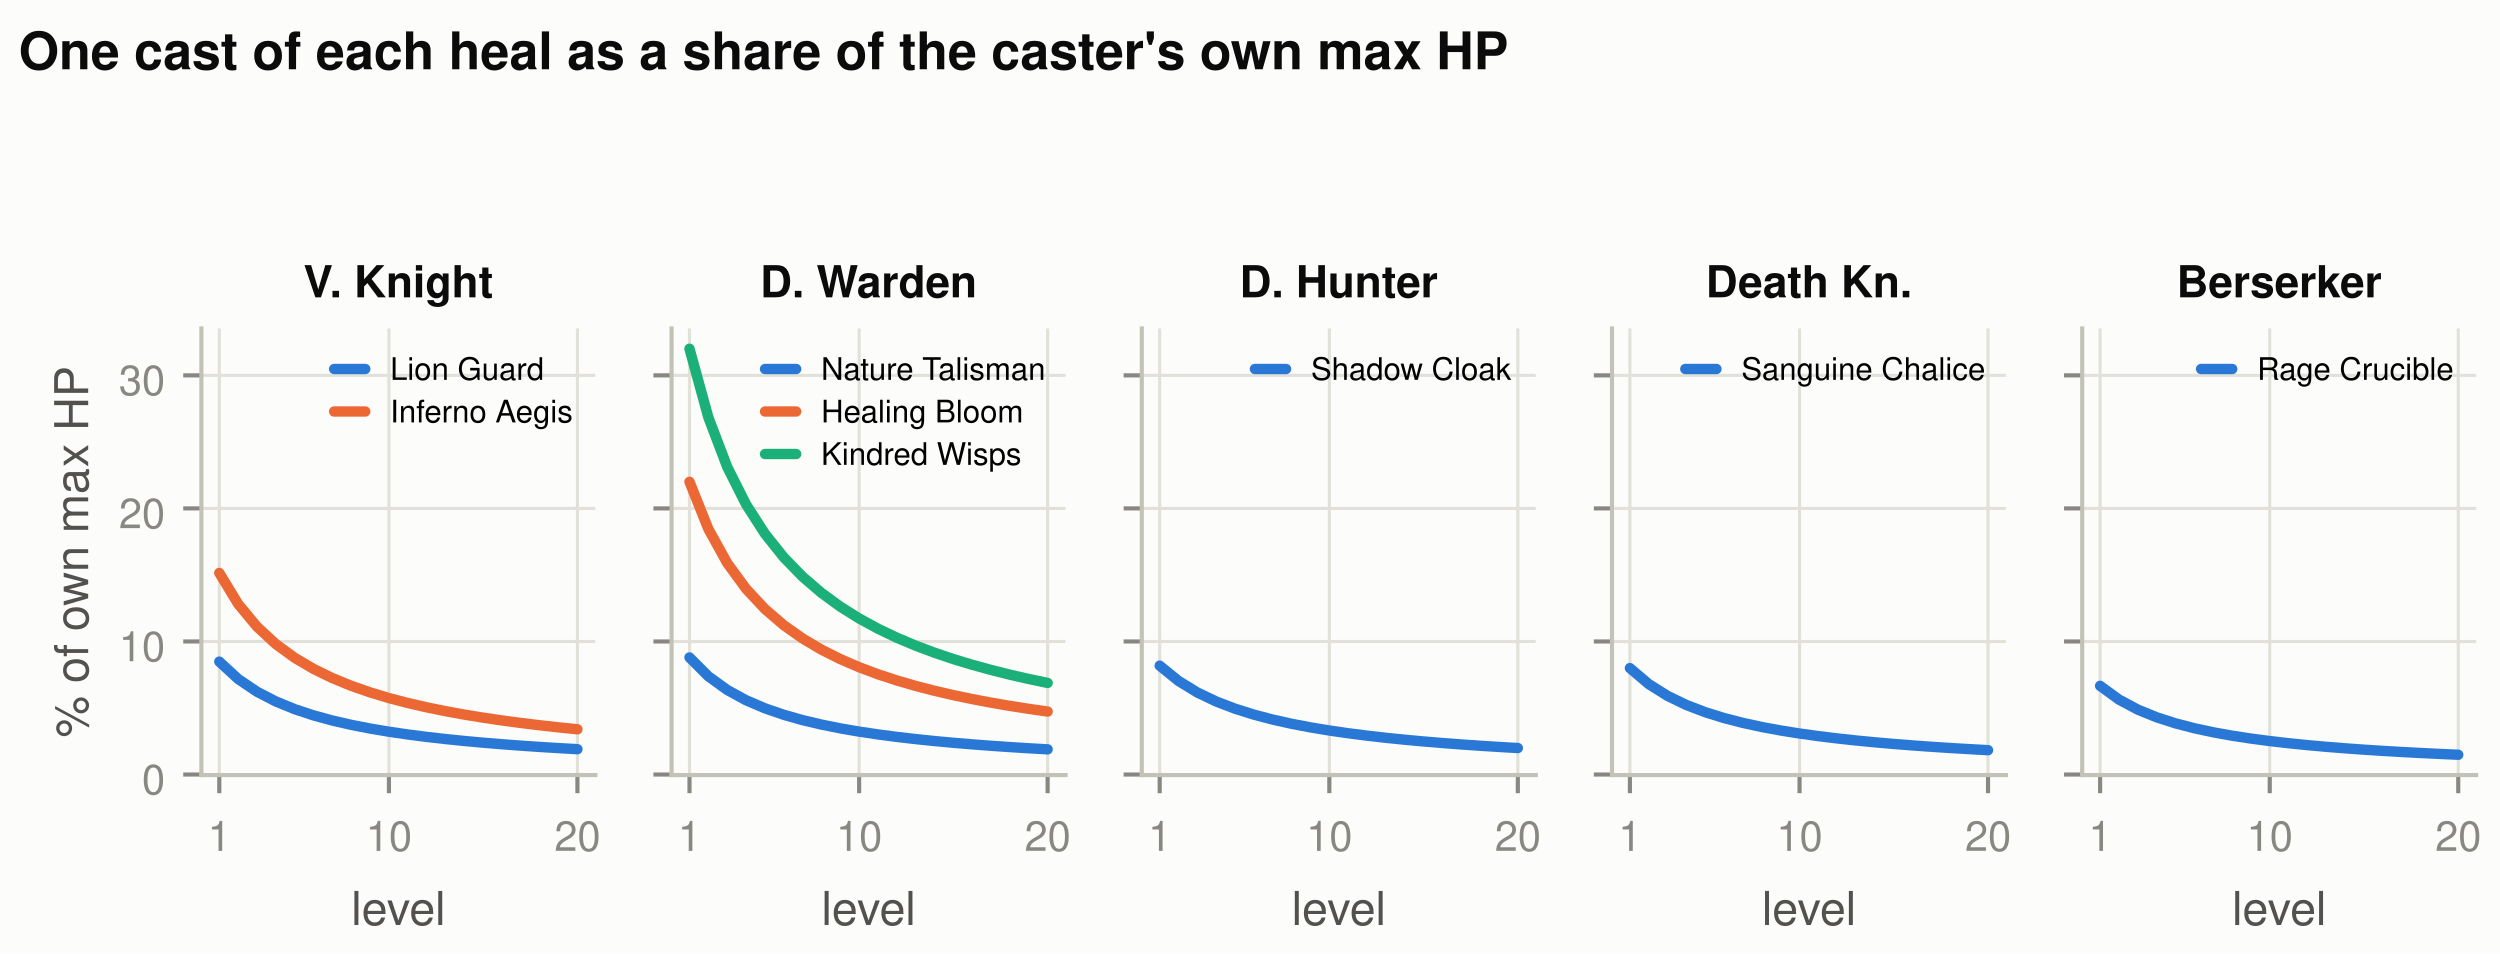
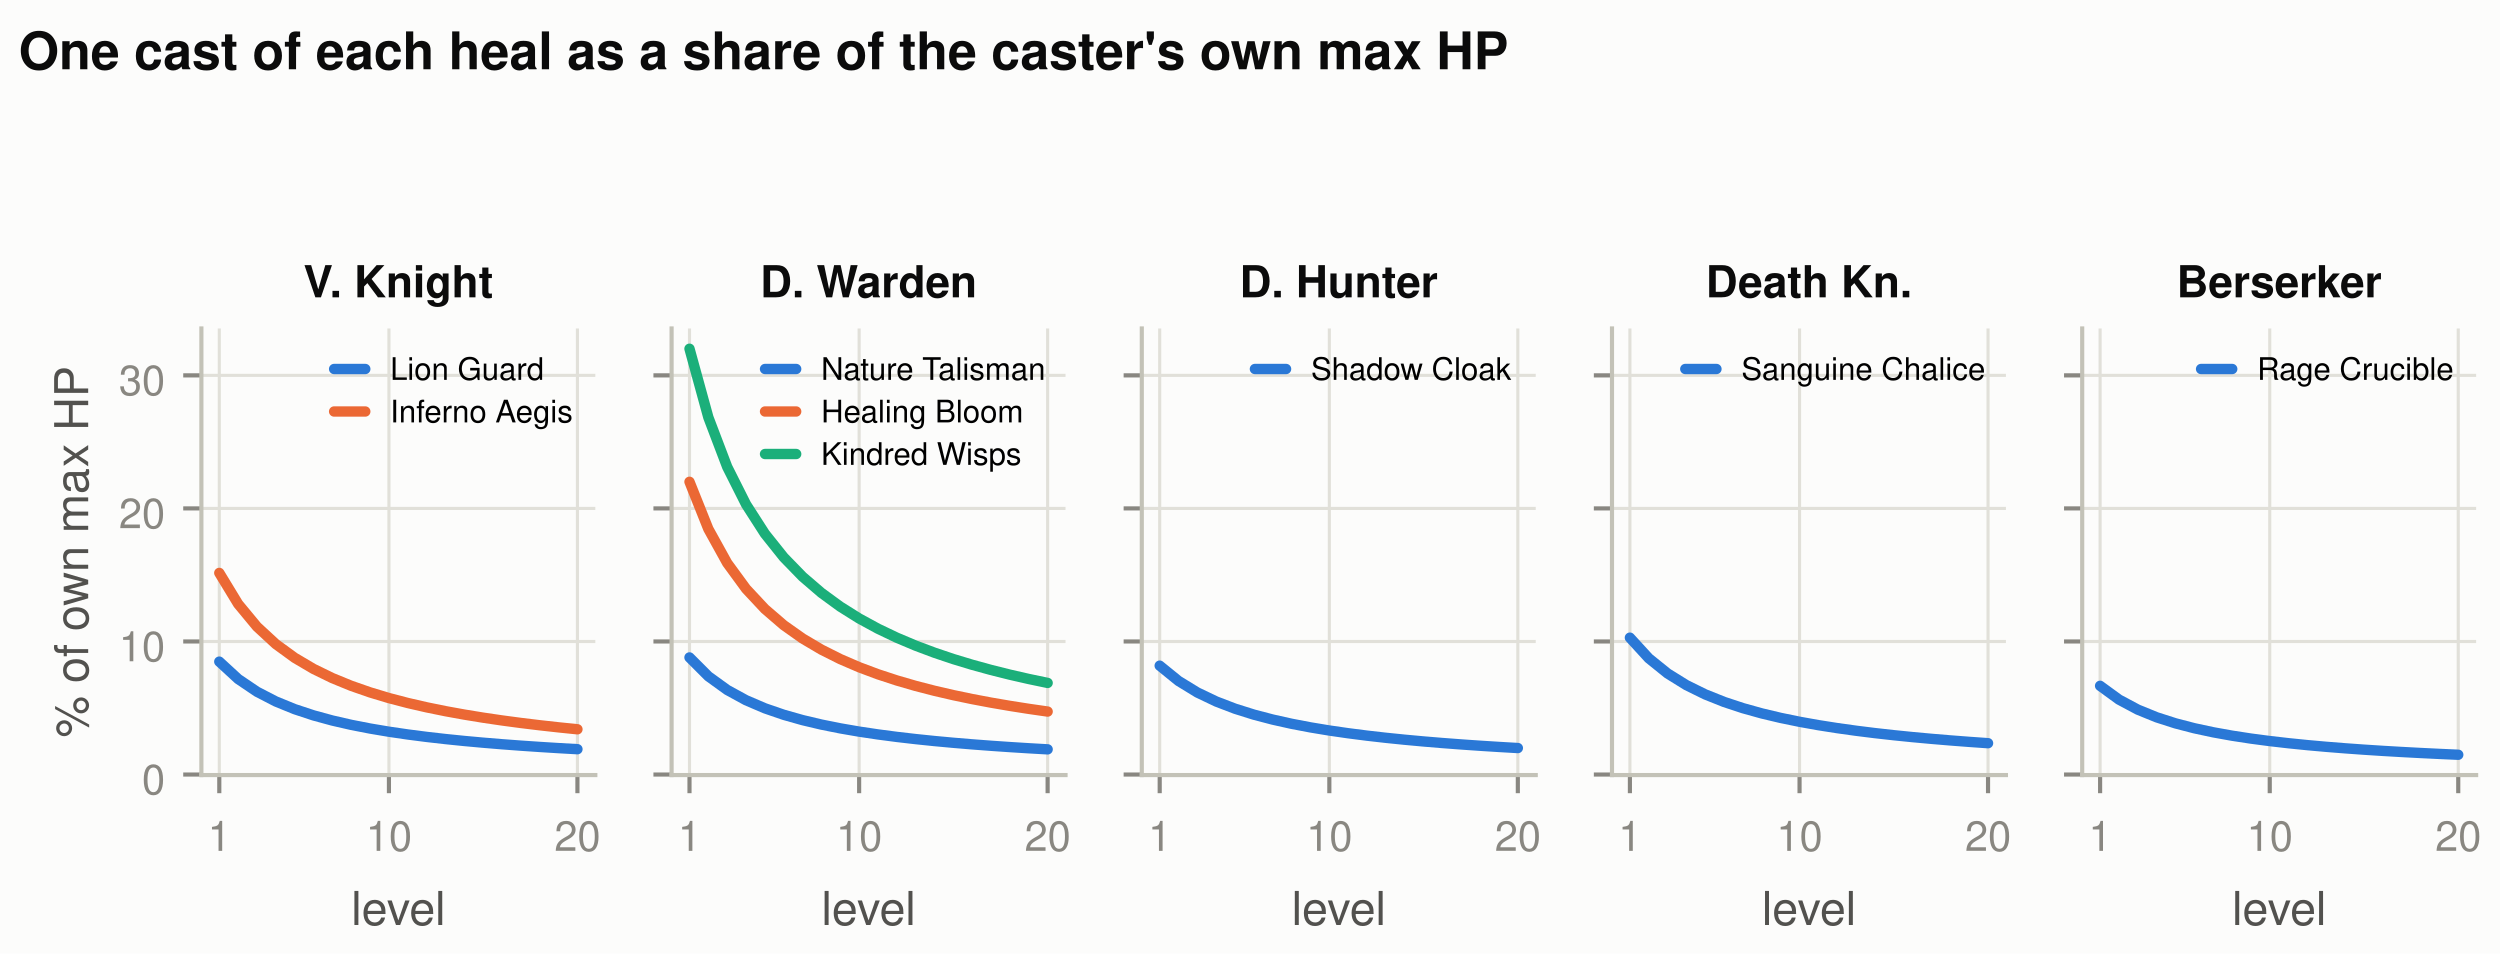
<svg xmlns="http://www.w3.org/2000/svg" xmlns:xlink="http://www.w3.org/1999/xlink" width="481.707pt" height="183.744pt" viewBox="0 0 481.707 183.744" version="1.1">
  <defs>
    <style type="text/css">*{stroke-linejoin: round; stroke-linecap: butt}</style>
  </defs>
  <g id="figure_1">
    <g id="patch_1">
      <path d="M 0 183.744  L 481.707 183.744  L 481.707 -0  L 0 -0  z " style="fill: #fcfcfb" />
    </g>
    <g id="axes_1">
      <g id="patch_2">
        <path d="M 38.804 149.339  L 114.71 149.339  L 114.71 63.288  L 38.804 63.288  z " style="fill: #fcfcfb" />
      </g>
      <g id="matplotlib.axis_1">
        <g id="xtick_1">
          <g id="line2d_1">
-             <path d="M 42.254 149.339  L 42.254 63.288  " clip-path="url(#p8b435a1a12)" style="fill: none; stroke: #e1e0d9; stroke-width: 0.6; stroke-linecap: round" />
+             <path d="M 42.254 149.339  L 42.254 63.288  " clip-path="url(#p98f40de421)" style="fill: none; stroke: #e1e0d9; stroke-width: 0.6; stroke-linecap: round" />
          </g>
          <g id="line2d_2">
            <defs>
-               <path id="m14402cba30" d="M 0 0  L 0 3.5  " style="stroke: #898781; stroke-width: 0.8" />
+               <path id="mffaf323fe4" d="M 0 0  L 0 3.5  " style="stroke: #898781; stroke-width: 0.8" />
            </defs>
            <g>
-               <use xlink:href="#m14402cba30" x="42.254" y="149.339" style="fill: #898781; stroke: #898781; stroke-width: 0.8" />
+               <use xlink:href="#mffaf323fe4" x="42.254" y="149.339" style="fill: #898781; stroke: #898781; stroke-width: 0.8" />
            </g>
          </g>
          <g id="text_1">
            <text style="font-size: 8px; font-family: 'Helvetica Neue', 'Helvetica', 'Arial', 'DejaVu Sans'; text-anchor: middle; fill: #898781" x="42.254" y="163.955" transform="rotate(-0 42.25428 163.955)">1</text>
          </g>
        </g>
        <g id="xtick_2">
          <g id="line2d_3">
-             <path d="M 74.941 149.339  L 74.941 63.288  " clip-path="url(#p8b435a1a12)" style="fill: none; stroke: #e1e0d9; stroke-width: 0.6; stroke-linecap: round" />
+             <path d="M 74.941 149.339  L 74.941 63.288  " clip-path="url(#p98f40de421)" style="fill: none; stroke: #e1e0d9; stroke-width: 0.6; stroke-linecap: round" />
          </g>
          <g id="line2d_4">
            <g>
-               <use xlink:href="#m14402cba30" x="74.941" y="149.339" style="fill: #898781; stroke: #898781; stroke-width: 0.8" />
+               <use xlink:href="#mffaf323fe4" x="74.941" y="149.339" style="fill: #898781; stroke: #898781; stroke-width: 0.8" />
            </g>
          </g>
          <g id="text_2">
            <text style="font-size: 8px; font-family: 'Helvetica Neue', 'Helvetica', 'Arial', 'DejaVu Sans'; text-anchor: middle; fill: #898781" x="74.941" y="163.955" transform="rotate(-0 74.94115 163.955)">10</text>
          </g>
        </g>
        <g id="xtick_3">
          <g id="line2d_5">
-             <path d="M 111.26 149.339  L 111.26 63.288  " clip-path="url(#p8b435a1a12)" style="fill: none; stroke: #e1e0d9; stroke-width: 0.6; stroke-linecap: round" />
+             <path d="M 111.26 149.339  L 111.26 63.288  " clip-path="url(#p98f40de421)" style="fill: none; stroke: #e1e0d9; stroke-width: 0.6; stroke-linecap: round" />
          </g>
          <g id="line2d_6">
            <g>
-               <use xlink:href="#m14402cba30" x="111.26" y="149.339" style="fill: #898781; stroke: #898781; stroke-width: 0.8" />
+               <use xlink:href="#mffaf323fe4" x="111.26" y="149.339" style="fill: #898781; stroke: #898781; stroke-width: 0.8" />
            </g>
          </g>
          <g id="text_3">
            <text style="font-size: 8px; font-family: 'Helvetica Neue', 'Helvetica', 'Arial', 'DejaVu Sans'; text-anchor: middle; fill: #898781" x="111.26" y="163.955" transform="rotate(-0 111.2599 163.955)">20</text>
          </g>
        </g>
        <g id="text_4">
          <text style="font-size: 9px; font-family: 'Helvetica Neue', 'Helvetica', 'Arial', 'DejaVu Sans'; text-anchor: middle; fill: #52514e" x="76.757" y="178.227" transform="rotate(-0 76.75708 178.227)">level</text>
        </g>
      </g>
      <g id="matplotlib.axis_2">
        <g id="ytick_1">
          <g id="line2d_7">
-             <path d="M 38.804 149.24  L 114.71 149.24  " clip-path="url(#p8b435a1a12)" style="fill: none; stroke: #e1e0d9; stroke-width: 0.6; stroke-linecap: round" />
+             <path d="M 38.804 149.24  L 114.71 149.24  " clip-path="url(#p98f40de421)" style="fill: none; stroke: #e1e0d9; stroke-width: 0.6; stroke-linecap: round" />
          </g>
          <g id="line2d_8">
            <defs>
-               <path id="m0c5c8bc8a0" d="M 0 0  L -3.5 0  " style="stroke: #898781; stroke-width: 0.8" />
+               <path id="mba524ac434" d="M 0 0  L -3.5 0  " style="stroke: #898781; stroke-width: 0.8" />
            </defs>
            <g>
-               <use xlink:href="#m0c5c8bc8a0" x="38.804" y="149.24" style="fill: #898781; stroke: #898781; stroke-width: 0.8" />
+               <use xlink:href="#mba524ac434" x="38.804" y="149.24" style="fill: #898781; stroke: #898781; stroke-width: 0.8" />
            </g>
          </g>
          <g id="text_5">
            <text style="font-size: 8px; font-family: 'Helvetica Neue', 'Helvetica', 'Arial', 'DejaVu Sans'; text-anchor: end; fill: #898781" x="31.804" y="153.048" transform="rotate(-0 31.804 153.0479)">0</text>
          </g>
        </g>
        <g id="ytick_2">
          <g id="line2d_9">
-             <path d="M 38.804 123.602  L 114.71 123.602  " clip-path="url(#p8b435a1a12)" style="fill: none; stroke: #e1e0d9; stroke-width: 0.6; stroke-linecap: round" />
+             <path d="M 38.804 123.602  L 114.71 123.602  " clip-path="url(#p98f40de421)" style="fill: none; stroke: #e1e0d9; stroke-width: 0.6; stroke-linecap: round" />
          </g>
          <g id="line2d_10">
            <g>
-               <use xlink:href="#m0c5c8bc8a0" x="38.804" y="123.602" style="fill: #898781; stroke: #898781; stroke-width: 0.8" />
+               <use xlink:href="#mba524ac434" x="38.804" y="123.602" style="fill: #898781; stroke: #898781; stroke-width: 0.8" />
            </g>
          </g>
          <g id="text_6">
            <text style="font-size: 8px; font-family: 'Helvetica Neue', 'Helvetica', 'Arial', 'DejaVu Sans'; text-anchor: end; fill: #898781" x="31.804" y="127.41" transform="rotate(-0 31.804 127.4101)">10</text>
          </g>
        </g>
        <g id="ytick_3">
          <g id="line2d_11">
-             <path d="M 38.804 97.964  L 114.71 97.964  " clip-path="url(#p8b435a1a12)" style="fill: none; stroke: #e1e0d9; stroke-width: 0.6; stroke-linecap: round" />
+             <path d="M 38.804 97.964  L 114.71 97.964  " clip-path="url(#p98f40de421)" style="fill: none; stroke: #e1e0d9; stroke-width: 0.6; stroke-linecap: round" />
          </g>
          <g id="line2d_12">
            <g>
-               <use xlink:href="#m0c5c8bc8a0" x="38.804" y="97.964" style="fill: #898781; stroke: #898781; stroke-width: 0.8" />
+               <use xlink:href="#mba524ac434" x="38.804" y="97.964" style="fill: #898781; stroke: #898781; stroke-width: 0.8" />
            </g>
          </g>
          <g id="text_7">
            <text style="font-size: 8px; font-family: 'Helvetica Neue', 'Helvetica', 'Arial', 'DejaVu Sans'; text-anchor: end; fill: #898781" x="31.804" y="101.772" transform="rotate(-0 31.804 101.7723)">20</text>
          </g>
        </g>
        <g id="ytick_4">
          <g id="line2d_13">
-             <path d="M 38.804 72.326  L 114.71 72.326  " clip-path="url(#p8b435a1a12)" style="fill: none; stroke: #e1e0d9; stroke-width: 0.6; stroke-linecap: round" />
+             <path d="M 38.804 72.326  L 114.71 72.326  " clip-path="url(#p98f40de421)" style="fill: none; stroke: #e1e0d9; stroke-width: 0.6; stroke-linecap: round" />
          </g>
          <g id="line2d_14">
            <g>
-               <use xlink:href="#m0c5c8bc8a0" x="38.804" y="72.326" style="fill: #898781; stroke: #898781; stroke-width: 0.8" />
+               <use xlink:href="#mba524ac434" x="38.804" y="72.326" style="fill: #898781; stroke: #898781; stroke-width: 0.8" />
            </g>
          </g>
          <g id="text_8">
            <text style="font-size: 8px; font-family: 'Helvetica Neue', 'Helvetica', 'Arial', 'DejaVu Sans'; text-anchor: end; fill: #898781" x="31.804" y="76.134" transform="rotate(-0 31.804 76.13449)">30</text>
          </g>
        </g>
        <g id="text_9">
          <text style="font-size: 9px; font-family: 'Helvetica Neue', 'Helvetica', 'Arial', 'DejaVu Sans'; text-anchor: middle; fill: #52514e" x="16.992" y="106.313" transform="rotate(-90 16.992 106.3132)">% of own max HP</text>
        </g>
      </g>
      <g id="line2d_15">
-         <path d="M 42.254 127.487  L 45.886 130.833  L 49.518 133.287  L 53.15 135.164  L 56.782 136.646  L 60.414 137.845  L 64.046 138.836  L 67.677 139.668  L 71.309 140.377  L 74.941 140.989  L 78.573 141.521  L 82.205 141.989  L 85.837 142.403  L 89.469 142.773  L 93.101 143.104  L 96.732 143.404  L 100.364 143.675  L 103.996 143.922  L 107.628 144.149  L 111.26 144.356  " clip-path="url(#p8b435a1a12)" style="fill: none; stroke: #2a78d6; stroke-width: 2; stroke-linecap: round" />
+         <path d="M 42.254 127.487  L 45.886 130.833  L 49.518 133.287  L 53.15 135.164  L 56.782 136.646  L 60.414 137.845  L 64.046 138.836  L 67.677 139.668  L 71.309 140.377  L 74.941 140.989  L 78.573 141.521  L 82.205 141.989  L 85.837 142.403  L 89.469 142.773  L 93.101 143.104  L 96.732 143.404  L 100.364 143.675  L 103.996 143.922  L 107.628 144.149  L 111.26 144.356  " clip-path="url(#p98f40de421)" style="fill: none; stroke: #2a78d6; stroke-width: 2; stroke-linecap: round" />
      </g>
      <g id="line2d_16">
-         <path d="M 42.254 110.395  L 45.886 116.371  L 49.518 120.753  L 53.15 124.105  L 56.782 126.751  L 60.414 128.892  L 64.046 130.662  L 67.677 132.148  L 71.309 133.414  L 74.941 134.506  L 78.573 135.456  L 82.205 136.291  L 85.837 137.031  L 89.469 137.691  L 93.101 138.284  L 96.732 138.818  L 100.364 139.303  L 103.996 139.744  L 107.628 140.148  L 111.26 140.52  " clip-path="url(#p8b435a1a12)" style="fill: none; stroke: #eb6834; stroke-width: 2; stroke-linecap: round" />
+         <path d="M 42.254 110.395  L 45.886 116.371  L 49.518 120.753  L 53.15 124.105  L 56.782 126.751  L 60.414 128.892  L 64.046 130.662  L 67.677 132.148  L 71.309 133.414  L 74.941 134.506  L 78.573 135.456  L 82.205 136.291  L 85.837 137.031  L 89.469 137.691  L 93.101 138.284  L 96.732 138.818  L 100.364 139.303  L 103.996 139.744  L 107.628 140.148  L 111.26 140.52  " clip-path="url(#p98f40de421)" style="fill: none; stroke: #eb6834; stroke-width: 2; stroke-linecap: round" />
      </g>
      <g id="patch_3">
        <path d="M 38.804 149.339  L 38.804 63.288  " style="fill: none; stroke: #c3c2b7; stroke-width: 0.8; stroke-linejoin: miter; stroke-linecap: square" />
      </g>
      <g id="patch_4">
        <path d="M 38.804 149.339  L 114.71 149.339  " style="fill: none; stroke: #c3c2b7; stroke-width: 0.8; stroke-linejoin: miter; stroke-linecap: square" />
      </g>
      <g id="text_10">
        <text style="font-weight: 600; font-size: 8.5px; font-family: 'Helvetica Neue', 'Helvetica', 'Arial', 'DejaVu Sans'; text-anchor: middle; fill: #0b0b0b" x="76.757" y="57.288" transform="rotate(-0 76.75708 57.2875)">V. Knight</text>
      </g>
      <g id="legend_1">
        <g id="line2d_17">
          <path d="M 64.382 71.1  L 67.382 71.1  L 70.382 71.1  " style="fill: none; stroke: #2a78d6; stroke-width: 2; stroke-linecap: round" />
        </g>
        <g id="text_11">
          <text style="font-size: 6px; font-family: 'Helvetica Neue', 'Helvetica', 'Arial', 'DejaVu Sans'; text-anchor: start" x="75.182" y="73.2" transform="rotate(-0 75.18236 73.1995)">Lion Guard</text>
        </g>
        <g id="line2d_18">
          <path d="M 64.382 79.29  L 67.382 79.29  L 70.382 79.29  " style="fill: none; stroke: #eb6834; stroke-width: 2; stroke-linecap: round" />
        </g>
        <g id="text_12">
          <text style="font-size: 6px; font-family: 'Helvetica Neue', 'Helvetica', 'Arial', 'DejaVu Sans'; text-anchor: start" x="75.182" y="81.389" transform="rotate(-0 75.18236 81.3895)">Inferno Aegis</text>
        </g>
      </g>
    </g>
    <g id="axes_2">
      <g id="patch_5">
        <path d="M 129.404 149.339  L 205.31 149.339  L 205.31 63.288  L 129.404 63.288  z " style="fill: #fcfcfb" />
      </g>
      <g id="matplotlib.axis_3">
        <g id="xtick_4">
          <g id="line2d_19">
-             <path d="M 132.854 149.339  L 132.854 63.288  " clip-path="url(#p618f0d507e)" style="fill: none; stroke: #e1e0d9; stroke-width: 0.6; stroke-linecap: round" />
+             <path d="M 132.854 149.339  L 132.854 63.288  " clip-path="url(#p5b5c1bf24b)" style="fill: none; stroke: #e1e0d9; stroke-width: 0.6; stroke-linecap: round" />
          </g>
          <g id="line2d_20">
            <g>
-               <use xlink:href="#m14402cba30" x="132.854" y="149.339" style="fill: #898781; stroke: #898781; stroke-width: 0.8" />
+               <use xlink:href="#mffaf323fe4" x="132.854" y="149.339" style="fill: #898781; stroke: #898781; stroke-width: 0.8" />
            </g>
          </g>
          <g id="text_13">
            <text style="font-size: 8px; font-family: 'Helvetica Neue', 'Helvetica', 'Arial', 'DejaVu Sans'; text-anchor: middle; fill: #898781" x="132.854" y="163.955" transform="rotate(-0 132.8543 163.955)">1</text>
          </g>
        </g>
        <g id="xtick_5">
          <g id="line2d_21">
-             <path d="M 165.541 149.339  L 165.541 63.288  " clip-path="url(#p618f0d507e)" style="fill: none; stroke: #e1e0d9; stroke-width: 0.6; stroke-linecap: round" />
+             <path d="M 165.541 149.339  L 165.541 63.288  " clip-path="url(#p5b5c1bf24b)" style="fill: none; stroke: #e1e0d9; stroke-width: 0.6; stroke-linecap: round" />
          </g>
          <g id="line2d_22">
            <g>
-               <use xlink:href="#m14402cba30" x="165.541" y="149.339" style="fill: #898781; stroke: #898781; stroke-width: 0.8" />
+               <use xlink:href="#mffaf323fe4" x="165.541" y="149.339" style="fill: #898781; stroke: #898781; stroke-width: 0.8" />
            </g>
          </g>
          <g id="text_14">
            <text style="font-size: 8px; font-family: 'Helvetica Neue', 'Helvetica', 'Arial', 'DejaVu Sans'; text-anchor: middle; fill: #898781" x="165.541" y="163.955" transform="rotate(-0 165.5411 163.955)">10</text>
          </g>
        </g>
        <g id="xtick_6">
          <g id="line2d_23">
-             <path d="M 201.86 149.339  L 201.86 63.288  " clip-path="url(#p618f0d507e)" style="fill: none; stroke: #e1e0d9; stroke-width: 0.6; stroke-linecap: round" />
+             <path d="M 201.86 149.339  L 201.86 63.288  " clip-path="url(#p5b5c1bf24b)" style="fill: none; stroke: #e1e0d9; stroke-width: 0.6; stroke-linecap: round" />
          </g>
          <g id="line2d_24">
            <g>
-               <use xlink:href="#m14402cba30" x="201.86" y="149.339" style="fill: #898781; stroke: #898781; stroke-width: 0.8" />
+               <use xlink:href="#mffaf323fe4" x="201.86" y="149.339" style="fill: #898781; stroke: #898781; stroke-width: 0.8" />
            </g>
          </g>
          <g id="text_15">
            <text style="font-size: 8px; font-family: 'Helvetica Neue', 'Helvetica', 'Arial', 'DejaVu Sans'; text-anchor: middle; fill: #898781" x="201.86" y="163.955" transform="rotate(-0 201.8599 163.955)">20</text>
          </g>
        </g>
        <g id="text_16">
          <text style="font-size: 9px; font-family: 'Helvetica Neue', 'Helvetica', 'Arial', 'DejaVu Sans'; text-anchor: middle; fill: #52514e" x="167.357" y="178.227" transform="rotate(-0 167.3571 178.227)">level</text>
        </g>
      </g>
      <g id="matplotlib.axis_4">
        <g id="ytick_5">
          <g id="line2d_25">
-             <path d="M 129.404 149.24  L 205.31 149.24  " clip-path="url(#p618f0d507e)" style="fill: none; stroke: #e1e0d9; stroke-width: 0.6; stroke-linecap: round" />
+             <path d="M 129.404 149.24  L 205.31 149.24  " clip-path="url(#p5b5c1bf24b)" style="fill: none; stroke: #e1e0d9; stroke-width: 0.6; stroke-linecap: round" />
          </g>
          <g id="line2d_26">
            <g>
-               <use xlink:href="#m0c5c8bc8a0" x="129.404" y="149.24" style="fill: #898781; stroke: #898781; stroke-width: 0.8" />
+               <use xlink:href="#mba524ac434" x="129.404" y="149.24" style="fill: #898781; stroke: #898781; stroke-width: 0.8" />
            </g>
          </g>
        </g>
        <g id="ytick_6">
          <g id="line2d_27">
-             <path d="M 129.404 123.602  L 205.31 123.602  " clip-path="url(#p618f0d507e)" style="fill: none; stroke: #e1e0d9; stroke-width: 0.6; stroke-linecap: round" />
+             <path d="M 129.404 123.602  L 205.31 123.602  " clip-path="url(#p5b5c1bf24b)" style="fill: none; stroke: #e1e0d9; stroke-width: 0.6; stroke-linecap: round" />
          </g>
          <g id="line2d_28">
            <g>
-               <use xlink:href="#m0c5c8bc8a0" x="129.404" y="123.602" style="fill: #898781; stroke: #898781; stroke-width: 0.8" />
+               <use xlink:href="#mba524ac434" x="129.404" y="123.602" style="fill: #898781; stroke: #898781; stroke-width: 0.8" />
            </g>
          </g>
        </g>
        <g id="ytick_7">
          <g id="line2d_29">
-             <path d="M 129.404 97.964  L 205.31 97.964  " clip-path="url(#p618f0d507e)" style="fill: none; stroke: #e1e0d9; stroke-width: 0.6; stroke-linecap: round" />
+             <path d="M 129.404 97.964  L 205.31 97.964  " clip-path="url(#p5b5c1bf24b)" style="fill: none; stroke: #e1e0d9; stroke-width: 0.6; stroke-linecap: round" />
          </g>
          <g id="line2d_30">
            <g>
-               <use xlink:href="#m0c5c8bc8a0" x="129.404" y="97.964" style="fill: #898781; stroke: #898781; stroke-width: 0.8" />
+               <use xlink:href="#mba524ac434" x="129.404" y="97.964" style="fill: #898781; stroke: #898781; stroke-width: 0.8" />
            </g>
          </g>
        </g>
        <g id="ytick_8">
          <g id="line2d_31">
-             <path d="M 129.404 72.326  L 205.31 72.326  " clip-path="url(#p618f0d507e)" style="fill: none; stroke: #e1e0d9; stroke-width: 0.6; stroke-linecap: round" />
+             <path d="M 129.404 72.326  L 205.31 72.326  " clip-path="url(#p5b5c1bf24b)" style="fill: none; stroke: #e1e0d9; stroke-width: 0.6; stroke-linecap: round" />
          </g>
          <g id="line2d_32">
            <g>
-               <use xlink:href="#m0c5c8bc8a0" x="129.404" y="72.326" style="fill: #898781; stroke: #898781; stroke-width: 0.8" />
+               <use xlink:href="#mba524ac434" x="129.404" y="72.326" style="fill: #898781; stroke: #898781; stroke-width: 0.8" />
            </g>
          </g>
        </g>
      </g>
      <g id="line2d_33">
-         <path d="M 132.854 126.679  L 136.486 130.313  L 140.118 132.938  L 143.75 134.924  L 147.382 136.479  L 151.014 137.729  L 154.646 138.756  L 158.277 139.615  L 161.909 140.343  L 165.541 140.97  L 169.173 141.513  L 172.805 141.99  L 176.437 142.411  L 180.069 142.786  L 183.701 143.122  L 187.332 143.425  L 190.964 143.699  L 194.596 143.949  L 198.228 144.177  L 201.86 144.386  " clip-path="url(#p618f0d507e)" style="fill: none; stroke: #2a78d6; stroke-width: 2; stroke-linecap: round" />
+         <path d="M 132.854 126.679  L 136.486 130.313  L 140.118 132.938  L 143.75 134.924  L 147.382 136.479  L 151.014 137.729  L 154.646 138.756  L 158.277 139.615  L 161.909 140.343  L 165.541 140.97  L 169.173 141.513  L 172.805 141.99  L 176.437 142.411  L 180.069 142.786  L 183.701 143.122  L 187.332 143.425  L 190.964 143.699  L 194.596 143.949  L 198.228 144.177  L 201.86 144.386  " clip-path="url(#p5b5c1bf24b)" style="fill: none; stroke: #2a78d6; stroke-width: 2; stroke-linecap: round" />
      </g>
      <g id="line2d_34">
-         <path d="M 132.854 92.837  L 136.486 101.922  L 140.118 108.486  L 143.75 113.451  L 147.382 117.338  L 151.014 120.463  L 154.646 123.03  L 158.277 125.177  L 161.909 126.999  L 165.541 128.564  L 169.173 129.924  L 172.805 131.115  L 176.437 132.169  L 180.069 133.106  L 183.701 133.946  L 187.332 134.703  L 190.964 135.388  L 194.596 136.012  L 198.228 136.582  L 201.86 137.105  " clip-path="url(#p618f0d507e)" style="fill: none; stroke: #eb6834; stroke-width: 2; stroke-linecap: round" />
+         <path d="M 132.854 92.837  L 136.486 101.922  L 140.118 108.486  L 143.75 113.451  L 147.382 117.338  L 151.014 120.463  L 154.646 123.03  L 158.277 125.177  L 161.909 126.999  L 165.541 128.564  L 169.173 129.924  L 172.805 131.115  L 176.437 132.169  L 180.069 133.106  L 183.701 133.946  L 187.332 134.703  L 190.964 135.388  L 194.596 136.012  L 198.228 136.582  L 201.86 137.105  " clip-path="url(#p5b5c1bf24b)" style="fill: none; stroke: #eb6834; stroke-width: 2; stroke-linecap: round" />
      </g>
      <g id="line2d_35">
-         <path d="M 132.854 67.199  L 136.486 80.414  L 140.118 89.962  L 143.75 97.183  L 147.382 102.837  L 151.014 107.382  L 154.646 111.117  L 158.277 114.239  L 161.909 116.889  L 165.541 119.166  L 169.173 121.144  L 172.805 122.877  L 176.437 124.409  L 180.069 125.773  L 183.701 126.995  L 187.332 128.095  L 190.964 129.092  L 194.596 130  L 198.228 130.829  L 201.86 131.589  " clip-path="url(#p618f0d507e)" style="fill: none; stroke: #1baf7a; stroke-width: 2; stroke-linecap: round" />
+         <path d="M 132.854 67.199  L 136.486 80.414  L 140.118 89.962  L 143.75 97.183  L 147.382 102.837  L 151.014 107.382  L 154.646 111.117  L 158.277 114.239  L 161.909 116.889  L 165.541 119.166  L 169.173 121.144  L 172.805 122.877  L 176.437 124.409  L 180.069 125.773  L 183.701 126.995  L 187.332 128.095  L 190.964 129.092  L 194.596 130  L 198.228 130.829  L 201.86 131.589  " clip-path="url(#p5b5c1bf24b)" style="fill: none; stroke: #1baf7a; stroke-width: 2; stroke-linecap: round" />
      </g>
      <g id="patch_6">
        <path d="M 129.404 149.339  L 129.404 63.288  " style="fill: none; stroke: #c3c2b7; stroke-width: 0.8; stroke-linejoin: miter; stroke-linecap: square" />
      </g>
      <g id="patch_7">
        <path d="M 129.404 149.339  L 205.31 149.339  " style="fill: none; stroke: #c3c2b7; stroke-width: 0.8; stroke-linejoin: miter; stroke-linecap: square" />
      </g>
      <g id="text_17">
        <text style="font-weight: 600; font-size: 8.5px; font-family: 'Helvetica Neue', 'Helvetica', 'Arial', 'DejaVu Sans'; text-anchor: middle; fill: #0b0b0b" x="167.357" y="57.288" transform="rotate(-0 167.3571 57.2875)">D. Warden</text>
      </g>
      <g id="legend_2">
        <g id="line2d_36">
          <path d="M 147.409 71.1  L 150.409 71.1  L 153.409 71.1  " style="fill: none; stroke: #2a78d6; stroke-width: 2; stroke-linecap: round" />
        </g>
        <g id="text_18">
          <text style="font-size: 6px; font-family: 'Helvetica Neue', 'Helvetica', 'Arial', 'DejaVu Sans'; text-anchor: start" x="158.209" y="73.2" transform="rotate(-0 158.2092 73.1995)">Nature Talisman</text>
        </g>
        <g id="line2d_37">
          <path d="M 147.409 79.29  L 150.409 79.29  L 153.409 79.29  " style="fill: none; stroke: #eb6834; stroke-width: 2; stroke-linecap: round" />
        </g>
        <g id="text_19">
          <text style="font-size: 6px; font-family: 'Helvetica Neue', 'Helvetica', 'Arial', 'DejaVu Sans'; text-anchor: start" x="158.209" y="81.389" transform="rotate(-0 158.2092 81.3895)">Healing Bloom</text>
        </g>
        <g id="line2d_38">
          <path d="M 147.409 87.48  L 150.409 87.48  L 153.409 87.48  " style="fill: none; stroke: #1baf7a; stroke-width: 2; stroke-linecap: round" />
        </g>
        <g id="text_20">
          <text style="font-size: 6px; font-family: 'Helvetica Neue', 'Helvetica', 'Arial', 'DejaVu Sans'; text-anchor: start" x="158.209" y="89.579" transform="rotate(-0 158.2092 89.5795)">Kindred Wisps</text>
        </g>
      </g>
    </g>
    <g id="axes_3">
      <g id="patch_8">
        <path d="M 220.004 149.339  L 295.91 149.339  L 295.91 63.288  L 220.004 63.288  z " style="fill: #fcfcfb" />
      </g>
      <g id="matplotlib.axis_5">
        <g id="xtick_7">
          <g id="line2d_39">
-             <path d="M 223.454 149.339  L 223.454 63.288  " clip-path="url(#p5d0d1f5038)" style="fill: none; stroke: #e1e0d9; stroke-width: 0.6; stroke-linecap: round" />
+             <path d="M 223.454 149.339  L 223.454 63.288  " clip-path="url(#pb36949179e)" style="fill: none; stroke: #e1e0d9; stroke-width: 0.6; stroke-linecap: round" />
          </g>
          <g id="line2d_40">
            <g>
-               <use xlink:href="#m14402cba30" x="223.454" y="149.339" style="fill: #898781; stroke: #898781; stroke-width: 0.8" />
+               <use xlink:href="#mffaf323fe4" x="223.454" y="149.339" style="fill: #898781; stroke: #898781; stroke-width: 0.8" />
            </g>
          </g>
          <g id="text_21">
            <text style="font-size: 8px; font-family: 'Helvetica Neue', 'Helvetica', 'Arial', 'DejaVu Sans'; text-anchor: middle; fill: #898781" x="223.454" y="163.955" transform="rotate(-0 223.4543 163.955)">1</text>
          </g>
        </g>
        <g id="xtick_8">
          <g id="line2d_41">
-             <path d="M 256.141 149.339  L 256.141 63.288  " clip-path="url(#p5d0d1f5038)" style="fill: none; stroke: #e1e0d9; stroke-width: 0.6; stroke-linecap: round" />
+             <path d="M 256.141 149.339  L 256.141 63.288  " clip-path="url(#pb36949179e)" style="fill: none; stroke: #e1e0d9; stroke-width: 0.6; stroke-linecap: round" />
          </g>
          <g id="line2d_42">
            <g>
-               <use xlink:href="#m14402cba30" x="256.141" y="149.339" style="fill: #898781; stroke: #898781; stroke-width: 0.8" />
+               <use xlink:href="#mffaf323fe4" x="256.141" y="149.339" style="fill: #898781; stroke: #898781; stroke-width: 0.8" />
            </g>
          </g>
          <g id="text_22">
            <text style="font-size: 8px; font-family: 'Helvetica Neue', 'Helvetica', 'Arial', 'DejaVu Sans'; text-anchor: middle; fill: #898781" x="256.141" y="163.955" transform="rotate(-0 256.1411 163.955)">10</text>
          </g>
        </g>
        <g id="xtick_9">
          <g id="line2d_43">
-             <path d="M 292.46 149.339  L 292.46 63.288  " clip-path="url(#p5d0d1f5038)" style="fill: none; stroke: #e1e0d9; stroke-width: 0.6; stroke-linecap: round" />
+             <path d="M 292.46 149.339  L 292.46 63.288  " clip-path="url(#pb36949179e)" style="fill: none; stroke: #e1e0d9; stroke-width: 0.6; stroke-linecap: round" />
          </g>
          <g id="line2d_44">
            <g>
-               <use xlink:href="#m14402cba30" x="292.46" y="149.339" style="fill: #898781; stroke: #898781; stroke-width: 0.8" />
+               <use xlink:href="#mffaf323fe4" x="292.46" y="149.339" style="fill: #898781; stroke: #898781; stroke-width: 0.8" />
            </g>
          </g>
          <g id="text_23">
            <text style="font-size: 8px; font-family: 'Helvetica Neue', 'Helvetica', 'Arial', 'DejaVu Sans'; text-anchor: middle; fill: #898781" x="292.46" y="163.955" transform="rotate(-0 292.4599 163.955)">20</text>
          </g>
        </g>
        <g id="text_24">
          <text style="font-size: 9px; font-family: 'Helvetica Neue', 'Helvetica', 'Arial', 'DejaVu Sans'; text-anchor: middle; fill: #52514e" x="257.957" y="178.227" transform="rotate(-0 257.9571 178.227)">level</text>
        </g>
      </g>
      <g id="matplotlib.axis_6">
        <g id="ytick_9">
          <g id="line2d_45">
-             <path d="M 220.004 149.24  L 295.91 149.24  " clip-path="url(#p5d0d1f5038)" style="fill: none; stroke: #e1e0d9; stroke-width: 0.6; stroke-linecap: round" />
+             <path d="M 220.004 149.24  L 295.91 149.24  " clip-path="url(#pb36949179e)" style="fill: none; stroke: #e1e0d9; stroke-width: 0.6; stroke-linecap: round" />
          </g>
          <g id="line2d_46">
            <g>
-               <use xlink:href="#m0c5c8bc8a0" x="220.004" y="149.24" style="fill: #898781; stroke: #898781; stroke-width: 0.8" />
+               <use xlink:href="#mba524ac434" x="220.004" y="149.24" style="fill: #898781; stroke: #898781; stroke-width: 0.8" />
            </g>
          </g>
        </g>
        <g id="ytick_10">
          <g id="line2d_47">
-             <path d="M 220.004 123.602  L 295.91 123.602  " clip-path="url(#p5d0d1f5038)" style="fill: none; stroke: #e1e0d9; stroke-width: 0.6; stroke-linecap: round" />
+             <path d="M 220.004 123.602  L 295.91 123.602  " clip-path="url(#pb36949179e)" style="fill: none; stroke: #e1e0d9; stroke-width: 0.6; stroke-linecap: round" />
          </g>
          <g id="line2d_48">
            <g>
-               <use xlink:href="#m0c5c8bc8a0" x="220.004" y="123.602" style="fill: #898781; stroke: #898781; stroke-width: 0.8" />
+               <use xlink:href="#mba524ac434" x="220.004" y="123.602" style="fill: #898781; stroke: #898781; stroke-width: 0.8" />
            </g>
          </g>
        </g>
        <g id="ytick_11">
          <g id="line2d_49">
-             <path d="M 220.004 97.964  L 295.91 97.964  " clip-path="url(#p5d0d1f5038)" style="fill: none; stroke: #e1e0d9; stroke-width: 0.6; stroke-linecap: round" />
+             <path d="M 220.004 97.964  L 295.91 97.964  " clip-path="url(#pb36949179e)" style="fill: none; stroke: #e1e0d9; stroke-width: 0.6; stroke-linecap: round" />
          </g>
          <g id="line2d_50">
            <g>
-               <use xlink:href="#m0c5c8bc8a0" x="220.004" y="97.964" style="fill: #898781; stroke: #898781; stroke-width: 0.8" />
+               <use xlink:href="#mba524ac434" x="220.004" y="97.964" style="fill: #898781; stroke: #898781; stroke-width: 0.8" />
            </g>
          </g>
        </g>
        <g id="ytick_12">
          <g id="line2d_51">
-             <path d="M 220.004 72.326  L 295.91 72.326  " clip-path="url(#p5d0d1f5038)" style="fill: none; stroke: #e1e0d9; stroke-width: 0.6; stroke-linecap: round" />
+             <path d="M 220.004 72.326  L 295.91 72.326  " clip-path="url(#pb36949179e)" style="fill: none; stroke: #e1e0d9; stroke-width: 0.6; stroke-linecap: round" />
          </g>
          <g id="line2d_52">
            <g>
-               <use xlink:href="#m0c5c8bc8a0" x="220.004" y="72.326" style="fill: #898781; stroke: #898781; stroke-width: 0.8" />
+               <use xlink:href="#mba524ac434" x="220.004" y="72.326" style="fill: #898781; stroke: #898781; stroke-width: 0.8" />
            </g>
          </g>
        </g>
      </g>
      <g id="line2d_53">
-         <path d="M 223.454 128.264  L 227.086 131.213  L 230.718 133.436  L 234.35 135.17  L 237.982 136.562  L 241.614 137.703  L 245.246 138.655  L 248.877 139.463  L 252.509 140.156  L 256.141 140.757  L 259.773 141.283  L 263.405 141.748  L 267.037 142.162  L 270.669 142.532  L 274.301 142.866  L 277.932 143.168  L 281.564 143.442  L 285.196 143.693  L 288.828 143.923  L 292.46 144.135  " clip-path="url(#p5d0d1f5038)" style="fill: none; stroke: #2a78d6; stroke-width: 2; stroke-linecap: round" />
+         <path d="M 223.454 128.264  L 227.086 131.213  L 230.718 133.436  L 234.35 135.17  L 237.982 136.562  L 241.614 137.703  L 245.246 138.655  L 248.877 139.463  L 252.509 140.156  L 256.141 140.757  L 259.773 141.283  L 263.405 141.748  L 267.037 142.162  L 270.669 142.532  L 274.301 142.866  L 277.932 143.168  L 281.564 143.442  L 285.196 143.693  L 288.828 143.923  L 292.46 144.135  " clip-path="url(#pb36949179e)" style="fill: none; stroke: #2a78d6; stroke-width: 2; stroke-linecap: round" />
      </g>
      <g id="patch_9">
        <path d="M 220.004 149.339  L 220.004 63.288  " style="fill: none; stroke: #c3c2b7; stroke-width: 0.8; stroke-linejoin: miter; stroke-linecap: square" />
      </g>
      <g id="patch_10">
        <path d="M 220.004 149.339  L 295.91 149.339  " style="fill: none; stroke: #c3c2b7; stroke-width: 0.8; stroke-linejoin: miter; stroke-linecap: square" />
      </g>
      <g id="text_25">
        <text style="font-weight: 600; font-size: 8.5px; font-family: 'Helvetica Neue', 'Helvetica', 'Arial', 'DejaVu Sans'; text-anchor: middle; fill: #0b0b0b" x="257.957" y="57.288" transform="rotate(-0 257.9571 57.2875)">D. Hunter</text>
      </g>
      <g id="legend_3">
        <g id="line2d_54">
          <path d="M 241.801 71.1  L 244.801 71.1  L 247.801 71.1  " style="fill: none; stroke: #2a78d6; stroke-width: 2; stroke-linecap: round" />
        </g>
        <g id="text_26">
          <text style="font-size: 6px; font-family: 'Helvetica Neue', 'Helvetica', 'Arial', 'DejaVu Sans'; text-anchor: start" x="252.601" y="73.2" transform="rotate(-0 252.6014 73.1995)">Shadow Cloak</text>
        </g>
      </g>
    </g>
    <g id="axes_4">
      <g id="patch_11">
        <path d="M 310.604 149.339  L 386.51 149.339  L 386.51 63.288  L 310.604 63.288  z " style="fill: #fcfcfb" />
      </g>
      <g id="matplotlib.axis_7">
        <g id="xtick_10">
          <g id="line2d_55">
-             <path d="M 314.054 149.339  L 314.054 63.288  " clip-path="url(#pe9bbc34349)" style="fill: none; stroke: #e1e0d9; stroke-width: 0.6; stroke-linecap: round" />
+             <path d="M 314.054 149.339  L 314.054 63.288  " clip-path="url(#p08e519c70f)" style="fill: none; stroke: #e1e0d9; stroke-width: 0.6; stroke-linecap: round" />
          </g>
          <g id="line2d_56">
            <g>
-               <use xlink:href="#m14402cba30" x="314.054" y="149.339" style="fill: #898781; stroke: #898781; stroke-width: 0.8" />
+               <use xlink:href="#mffaf323fe4" x="314.054" y="149.339" style="fill: #898781; stroke: #898781; stroke-width: 0.8" />
            </g>
          </g>
          <g id="text_27">
            <text style="font-size: 8px; font-family: 'Helvetica Neue', 'Helvetica', 'Arial', 'DejaVu Sans'; text-anchor: middle; fill: #898781" x="314.054" y="163.955" transform="rotate(-0 314.0543 163.955)">1</text>
          </g>
        </g>
        <g id="xtick_11">
          <g id="line2d_57">
-             <path d="M 346.741 149.339  L 346.741 63.288  " clip-path="url(#pe9bbc34349)" style="fill: none; stroke: #e1e0d9; stroke-width: 0.6; stroke-linecap: round" />
+             <path d="M 346.741 149.339  L 346.741 63.288  " clip-path="url(#p08e519c70f)" style="fill: none; stroke: #e1e0d9; stroke-width: 0.6; stroke-linecap: round" />
          </g>
          <g id="line2d_58">
            <g>
-               <use xlink:href="#m14402cba30" x="346.741" y="149.339" style="fill: #898781; stroke: #898781; stroke-width: 0.8" />
+               <use xlink:href="#mffaf323fe4" x="346.741" y="149.339" style="fill: #898781; stroke: #898781; stroke-width: 0.8" />
            </g>
          </g>
          <g id="text_28">
            <text style="font-size: 8px; font-family: 'Helvetica Neue', 'Helvetica', 'Arial', 'DejaVu Sans'; text-anchor: middle; fill: #898781" x="346.741" y="163.955" transform="rotate(-0 346.7411 163.955)">10</text>
          </g>
        </g>
        <g id="xtick_12">
          <g id="line2d_59">
-             <path d="M 383.06 149.339  L 383.06 63.288  " clip-path="url(#pe9bbc34349)" style="fill: none; stroke: #e1e0d9; stroke-width: 0.6; stroke-linecap: round" />
+             <path d="M 383.06 149.339  L 383.06 63.288  " clip-path="url(#p08e519c70f)" style="fill: none; stroke: #e1e0d9; stroke-width: 0.6; stroke-linecap: round" />
          </g>
          <g id="line2d_60">
            <g>
-               <use xlink:href="#m14402cba30" x="383.06" y="149.339" style="fill: #898781; stroke: #898781; stroke-width: 0.8" />
+               <use xlink:href="#mffaf323fe4" x="383.06" y="149.339" style="fill: #898781; stroke: #898781; stroke-width: 0.8" />
            </g>
          </g>
          <g id="text_29">
            <text style="font-size: 8px; font-family: 'Helvetica Neue', 'Helvetica', 'Arial', 'DejaVu Sans'; text-anchor: middle; fill: #898781" x="383.06" y="163.955" transform="rotate(-0 383.0599 163.955)">20</text>
          </g>
        </g>
        <g id="text_30">
          <text style="font-size: 9px; font-family: 'Helvetica Neue', 'Helvetica', 'Arial', 'DejaVu Sans'; text-anchor: middle; fill: #52514e" x="348.557" y="178.227" transform="rotate(-0 348.5571 178.227)">level</text>
        </g>
      </g>
      <g id="matplotlib.axis_8">
        <g id="ytick_13">
          <g id="line2d_61">
-             <path d="M 310.604 149.24  L 386.51 149.24  " clip-path="url(#pe9bbc34349)" style="fill: none; stroke: #e1e0d9; stroke-width: 0.6; stroke-linecap: round" />
+             <path d="M 310.604 149.24  L 386.51 149.24  " clip-path="url(#p08e519c70f)" style="fill: none; stroke: #e1e0d9; stroke-width: 0.6; stroke-linecap: round" />
          </g>
          <g id="line2d_62">
            <g>
-               <use xlink:href="#m0c5c8bc8a0" x="310.604" y="149.24" style="fill: #898781; stroke: #898781; stroke-width: 0.8" />
+               <use xlink:href="#mba524ac434" x="310.604" y="149.24" style="fill: #898781; stroke: #898781; stroke-width: 0.8" />
            </g>
          </g>
        </g>
        <g id="ytick_14">
          <g id="line2d_63">
-             <path d="M 310.604 123.602  L 386.51 123.602  " clip-path="url(#pe9bbc34349)" style="fill: none; stroke: #e1e0d9; stroke-width: 0.6; stroke-linecap: round" />
+             <path d="M 310.604 123.602  L 386.51 123.602  " clip-path="url(#p08e519c70f)" style="fill: none; stroke: #e1e0d9; stroke-width: 0.6; stroke-linecap: round" />
          </g>
          <g id="line2d_64">
            <g>
-               <use xlink:href="#m0c5c8bc8a0" x="310.604" y="123.602" style="fill: #898781; stroke: #898781; stroke-width: 0.8" />
+               <use xlink:href="#mba524ac434" x="310.604" y="123.602" style="fill: #898781; stroke: #898781; stroke-width: 0.8" />
            </g>
          </g>
        </g>
        <g id="ytick_15">
          <g id="line2d_65">
-             <path d="M 310.604 97.964  L 386.51 97.964  " clip-path="url(#pe9bbc34349)" style="fill: none; stroke: #e1e0d9; stroke-width: 0.6; stroke-linecap: round" />
+             <path d="M 310.604 97.964  L 386.51 97.964  " clip-path="url(#p08e519c70f)" style="fill: none; stroke: #e1e0d9; stroke-width: 0.6; stroke-linecap: round" />
          </g>
          <g id="line2d_66">
            <g>
-               <use xlink:href="#m0c5c8bc8a0" x="310.604" y="97.964" style="fill: #898781; stroke: #898781; stroke-width: 0.8" />
+               <use xlink:href="#mba524ac434" x="310.604" y="97.964" style="fill: #898781; stroke: #898781; stroke-width: 0.8" />
            </g>
          </g>
        </g>
        <g id="ytick_16">
          <g id="line2d_67">
-             <path d="M 310.604 72.326  L 386.51 72.326  " clip-path="url(#pe9bbc34349)" style="fill: none; stroke: #e1e0d9; stroke-width: 0.6; stroke-linecap: round" />
+             <path d="M 310.604 72.326  L 386.51 72.326  " clip-path="url(#p08e519c70f)" style="fill: none; stroke: #e1e0d9; stroke-width: 0.6; stroke-linecap: round" />
          </g>
          <g id="line2d_68">
            <g>
-               <use xlink:href="#m0c5c8bc8a0" x="310.604" y="72.326" style="fill: #898781; stroke: #898781; stroke-width: 0.8" />
+               <use xlink:href="#mba524ac434" x="310.604" y="72.326" style="fill: #898781; stroke: #898781; stroke-width: 0.8" />
            </g>
          </g>
        </g>
      </g>
      <g id="line2d_69">
-         <path d="M 314.054 128.73  L 317.686 131.816  L 321.318 134.095  L 324.95 135.847  L 328.582 137.236  L 332.214 138.363  L 335.846 139.297  L 339.477 140.084  L 343.109 140.755  L 346.741 141.334  L 350.373 141.839  L 354.005 142.284  L 357.637 142.678  L 361.269 143.03  L 364.901 143.346  L 368.532 143.632  L 372.164 143.891  L 375.796 144.127  L 379.428 144.343  L 383.06 144.542  " clip-path="url(#pe9bbc34349)" style="fill: none; stroke: #2a78d6; stroke-width: 2; stroke-linecap: round" />
+         <path d="M 314.054 122.87  L 317.686 126.838  L 321.318 129.768  L 324.95 132.02  L 328.582 133.806  L 332.214 135.256  L 335.846 136.456  L 339.477 137.467  L 343.109 138.33  L 346.741 139.075  L 350.373 139.725  L 354.005 140.296  L 357.637 140.803  L 361.269 141.256  L 364.901 141.662  L 368.532 142.029  L 372.164 142.362  L 375.796 142.666  L 379.428 142.944  L 383.06 143.2  " clip-path="url(#p08e519c70f)" style="fill: none; stroke: #2a78d6; stroke-width: 2; stroke-linecap: round" />
      </g>
      <g id="patch_12">
        <path d="M 310.604 149.339  L 310.604 63.288  " style="fill: none; stroke: #c3c2b7; stroke-width: 0.8; stroke-linejoin: miter; stroke-linecap: square" />
      </g>
      <g id="patch_13">
        <path d="M 310.604 149.339  L 386.51 149.339  " style="fill: none; stroke: #c3c2b7; stroke-width: 0.8; stroke-linejoin: miter; stroke-linecap: square" />
      </g>
      <g id="text_31">
        <text style="font-weight: 600; font-size: 8.5px; font-family: 'Helvetica Neue', 'Helvetica', 'Arial', 'DejaVu Sans'; text-anchor: middle; fill: #0b0b0b" x="348.557" y="57.288" transform="rotate(-0 348.5571 57.2875)">Death Kn.</text>
      </g>
      <g id="legend_4">
        <g id="line2d_70">
          <path d="M 324.728 71.1  L 327.728 71.1  L 330.728 71.1  " style="fill: none; stroke: #2a78d6; stroke-width: 2; stroke-linecap: round" />
        </g>
        <g id="text_32">
          <text style="font-size: 6px; font-family: 'Helvetica Neue', 'Helvetica', 'Arial', 'DejaVu Sans'; text-anchor: start" x="335.528" y="73.2" transform="rotate(-0 335.528 73.1995)">Sanguine Chalice</text>
        </g>
      </g>
    </g>
    <g id="axes_5">
      <g id="patch_14">
        <path d="M 401.204 149.339  L 477.11 149.339  L 477.11 63.288  L 401.204 63.288  z " style="fill: #fcfcfb" />
      </g>
      <g id="matplotlib.axis_9">
        <g id="xtick_13">
          <g id="line2d_71">
-             <path d="M 404.654 149.339  L 404.654 63.288  " clip-path="url(#pe9f78beccc)" style="fill: none; stroke: #e1e0d9; stroke-width: 0.6; stroke-linecap: round" />
+             <path d="M 404.654 149.339  L 404.654 63.288  " clip-path="url(#pde8be54662)" style="fill: none; stroke: #e1e0d9; stroke-width: 0.6; stroke-linecap: round" />
          </g>
          <g id="line2d_72">
            <g>
-               <use xlink:href="#m14402cba30" x="404.654" y="149.339" style="fill: #898781; stroke: #898781; stroke-width: 0.8" />
+               <use xlink:href="#mffaf323fe4" x="404.654" y="149.339" style="fill: #898781; stroke: #898781; stroke-width: 0.8" />
            </g>
          </g>
          <g id="text_33">
            <text style="font-size: 8px; font-family: 'Helvetica Neue', 'Helvetica', 'Arial', 'DejaVu Sans'; text-anchor: middle; fill: #898781" x="404.654" y="163.955" transform="rotate(-0 404.6543 163.955)">1</text>
          </g>
        </g>
        <g id="xtick_14">
          <g id="line2d_73">
-             <path d="M 437.341 149.339  L 437.341 63.288  " clip-path="url(#pe9f78beccc)" style="fill: none; stroke: #e1e0d9; stroke-width: 0.6; stroke-linecap: round" />
+             <path d="M 437.341 149.339  L 437.341 63.288  " clip-path="url(#pde8be54662)" style="fill: none; stroke: #e1e0d9; stroke-width: 0.6; stroke-linecap: round" />
          </g>
          <g id="line2d_74">
            <g>
-               <use xlink:href="#m14402cba30" x="437.341" y="149.339" style="fill: #898781; stroke: #898781; stroke-width: 0.8" />
+               <use xlink:href="#mffaf323fe4" x="437.341" y="149.339" style="fill: #898781; stroke: #898781; stroke-width: 0.8" />
            </g>
          </g>
          <g id="text_34">
            <text style="font-size: 8px; font-family: 'Helvetica Neue', 'Helvetica', 'Arial', 'DejaVu Sans'; text-anchor: middle; fill: #898781" x="437.341" y="163.955" transform="rotate(-0 437.3411 163.955)">10</text>
          </g>
        </g>
        <g id="xtick_15">
          <g id="line2d_75">
-             <path d="M 473.66 149.339  L 473.66 63.288  " clip-path="url(#pe9f78beccc)" style="fill: none; stroke: #e1e0d9; stroke-width: 0.6; stroke-linecap: round" />
+             <path d="M 473.66 149.339  L 473.66 63.288  " clip-path="url(#pde8be54662)" style="fill: none; stroke: #e1e0d9; stroke-width: 0.6; stroke-linecap: round" />
          </g>
          <g id="line2d_76">
            <g>
-               <use xlink:href="#m14402cba30" x="473.66" y="149.339" style="fill: #898781; stroke: #898781; stroke-width: 0.8" />
+               <use xlink:href="#mffaf323fe4" x="473.66" y="149.339" style="fill: #898781; stroke: #898781; stroke-width: 0.8" />
            </g>
          </g>
          <g id="text_35">
            <text style="font-size: 8px; font-family: 'Helvetica Neue', 'Helvetica', 'Arial', 'DejaVu Sans'; text-anchor: middle; fill: #898781" x="473.66" y="163.955" transform="rotate(-0 473.6599 163.955)">20</text>
          </g>
        </g>
        <g id="text_36">
          <text style="font-size: 9px; font-family: 'Helvetica Neue', 'Helvetica', 'Arial', 'DejaVu Sans'; text-anchor: middle; fill: #52514e" x="439.157" y="178.227" transform="rotate(-0 439.1571 178.227)">level</text>
        </g>
      </g>
      <g id="matplotlib.axis_10">
        <g id="ytick_17">
          <g id="line2d_77">
-             <path d="M 401.204 149.24  L 477.11 149.24  " clip-path="url(#pe9f78beccc)" style="fill: none; stroke: #e1e0d9; stroke-width: 0.6; stroke-linecap: round" />
+             <path d="M 401.204 149.24  L 477.11 149.24  " clip-path="url(#pde8be54662)" style="fill: none; stroke: #e1e0d9; stroke-width: 0.6; stroke-linecap: round" />
          </g>
          <g id="line2d_78">
            <g>
-               <use xlink:href="#m0c5c8bc8a0" x="401.204" y="149.24" style="fill: #898781; stroke: #898781; stroke-width: 0.8" />
+               <use xlink:href="#mba524ac434" x="401.204" y="149.24" style="fill: #898781; stroke: #898781; stroke-width: 0.8" />
            </g>
          </g>
        </g>
        <g id="ytick_18">
          <g id="line2d_79">
-             <path d="M 401.204 123.602  L 477.11 123.602  " clip-path="url(#pe9f78beccc)" style="fill: none; stroke: #e1e0d9; stroke-width: 0.6; stroke-linecap: round" />
+             <path d="M 401.204 123.602  L 477.11 123.602  " clip-path="url(#pde8be54662)" style="fill: none; stroke: #e1e0d9; stroke-width: 0.6; stroke-linecap: round" />
          </g>
          <g id="line2d_80">
            <g>
-               <use xlink:href="#m0c5c8bc8a0" x="401.204" y="123.602" style="fill: #898781; stroke: #898781; stroke-width: 0.8" />
+               <use xlink:href="#mba524ac434" x="401.204" y="123.602" style="fill: #898781; stroke: #898781; stroke-width: 0.8" />
            </g>
          </g>
        </g>
        <g id="ytick_19">
          <g id="line2d_81">
-             <path d="M 401.204 97.964  L 477.11 97.964  " clip-path="url(#pe9f78beccc)" style="fill: none; stroke: #e1e0d9; stroke-width: 0.6; stroke-linecap: round" />
+             <path d="M 401.204 97.964  L 477.11 97.964  " clip-path="url(#pde8be54662)" style="fill: none; stroke: #e1e0d9; stroke-width: 0.6; stroke-linecap: round" />
          </g>
          <g id="line2d_82">
            <g>
-               <use xlink:href="#m0c5c8bc8a0" x="401.204" y="97.964" style="fill: #898781; stroke: #898781; stroke-width: 0.8" />
+               <use xlink:href="#mba524ac434" x="401.204" y="97.964" style="fill: #898781; stroke: #898781; stroke-width: 0.8" />
            </g>
          </g>
        </g>
        <g id="ytick_20">
          <g id="line2d_83">
-             <path d="M 401.204 72.326  L 477.11 72.326  " clip-path="url(#pe9f78beccc)" style="fill: none; stroke: #e1e0d9; stroke-width: 0.6; stroke-linecap: round" />
+             <path d="M 401.204 72.326  L 477.11 72.326  " clip-path="url(#pde8be54662)" style="fill: none; stroke: #e1e0d9; stroke-width: 0.6; stroke-linecap: round" />
          </g>
          <g id="line2d_84">
            <g>
-               <use xlink:href="#m0c5c8bc8a0" x="401.204" y="72.326" style="fill: #898781; stroke: #898781; stroke-width: 0.8" />
+               <use xlink:href="#mba524ac434" x="401.204" y="72.326" style="fill: #898781; stroke: #898781; stroke-width: 0.8" />
            </g>
          </g>
        </g>
      </g>
      <g id="line2d_85">
-         <path d="M 404.654 132.148  L 408.286 134.796  L 411.918 136.734  L 415.55 138.213  L 419.182 139.379  L 422.814 140.322  L 426.446 141.101  L 430.077 141.754  L 433.709 142.311  L 437.341 142.79  L 440.973 143.207  L 444.605 143.574  L 448.237 143.899  L 451.869 144.188  L 455.501 144.448  L 459.132 144.682  L 462.764 144.894  L 466.396 145.088  L 470.028 145.265  L 473.66 145.428  " clip-path="url(#pe9f78beccc)" style="fill: none; stroke: #2a78d6; stroke-width: 2; stroke-linecap: round" />
+         <path d="M 404.654 132.148  L 408.286 134.796  L 411.918 136.734  L 415.55 138.213  L 419.182 139.379  L 422.814 140.322  L 426.446 141.101  L 430.077 141.754  L 433.709 142.311  L 437.341 142.79  L 440.973 143.207  L 444.605 143.574  L 448.237 143.899  L 451.869 144.188  L 455.501 144.448  L 459.132 144.682  L 462.764 144.894  L 466.396 145.088  L 470.028 145.265  L 473.66 145.428  " clip-path="url(#pde8be54662)" style="fill: none; stroke: #2a78d6; stroke-width: 2; stroke-linecap: round" />
      </g>
      <g id="patch_15">
        <path d="M 401.204 149.339  L 401.204 63.288  " style="fill: none; stroke: #c3c2b7; stroke-width: 0.8; stroke-linejoin: miter; stroke-linecap: square" />
      </g>
      <g id="patch_16">
        <path d="M 401.204 149.339  L 477.11 149.339  " style="fill: none; stroke: #c3c2b7; stroke-width: 0.8; stroke-linejoin: miter; stroke-linecap: square" />
      </g>
      <g id="text_37">
        <text style="font-weight: 600; font-size: 8.5px; font-family: 'Helvetica Neue', 'Helvetica', 'Arial', 'DejaVu Sans'; text-anchor: middle; fill: #0b0b0b" x="439.157" y="57.288" transform="rotate(-0 439.1571 57.2875)">Berserker</text>
      </g>
      <g id="legend_5">
        <g id="line2d_86">
          <path d="M 424.111 71.1  L 427.111 71.1  L 430.111 71.1  " style="fill: none; stroke: #2a78d6; stroke-width: 2; stroke-linecap: round" />
        </g>
        <g id="text_38">
          <text style="font-size: 6px; font-family: 'Helvetica Neue', 'Helvetica', 'Arial', 'DejaVu Sans'; text-anchor: start" x="434.911" y="73.2" transform="rotate(-0 434.9114 73.1995)">Rage Crucible</text>
        </g>
      </g>
    </g>
    <g id="text_39">
      <text style="font-weight: 600; font-size: 10px; font-family: 'Helvetica Neue', 'Helvetica', 'Arial', 'DejaVu Sans'; text-anchor: start; fill: #0b0b0b" x="3.6" y="13.35" transform="rotate(-0 3.6 13.35)">One cast of each heal as a share of the caster's own max HP</text>
    </g>
  </g>
  <defs>
-     <clipPath id="p8b435a1a12">
+     <clipPath id="p98f40de421">
      <rect x="38.804" y="63.288" width="75.906" height="86.052" />
    </clipPath>
-     <clipPath id="p618f0d507e">
+     <clipPath id="p5b5c1bf24b">
      <rect x="129.404" y="63.288" width="75.906" height="86.052" />
    </clipPath>
-     <clipPath id="p5d0d1f5038">
+     <clipPath id="pb36949179e">
      <rect x="220.004" y="63.288" width="75.906" height="86.052" />
    </clipPath>
-     <clipPath id="pe9bbc34349">
+     <clipPath id="p08e519c70f">
      <rect x="310.604" y="63.288" width="75.906" height="86.052" />
    </clipPath>
-     <clipPath id="pe9f78beccc">
+     <clipPath id="pde8be54662">
      <rect x="401.204" y="63.288" width="75.906" height="86.052" />
    </clipPath>
  </defs>
</svg>
